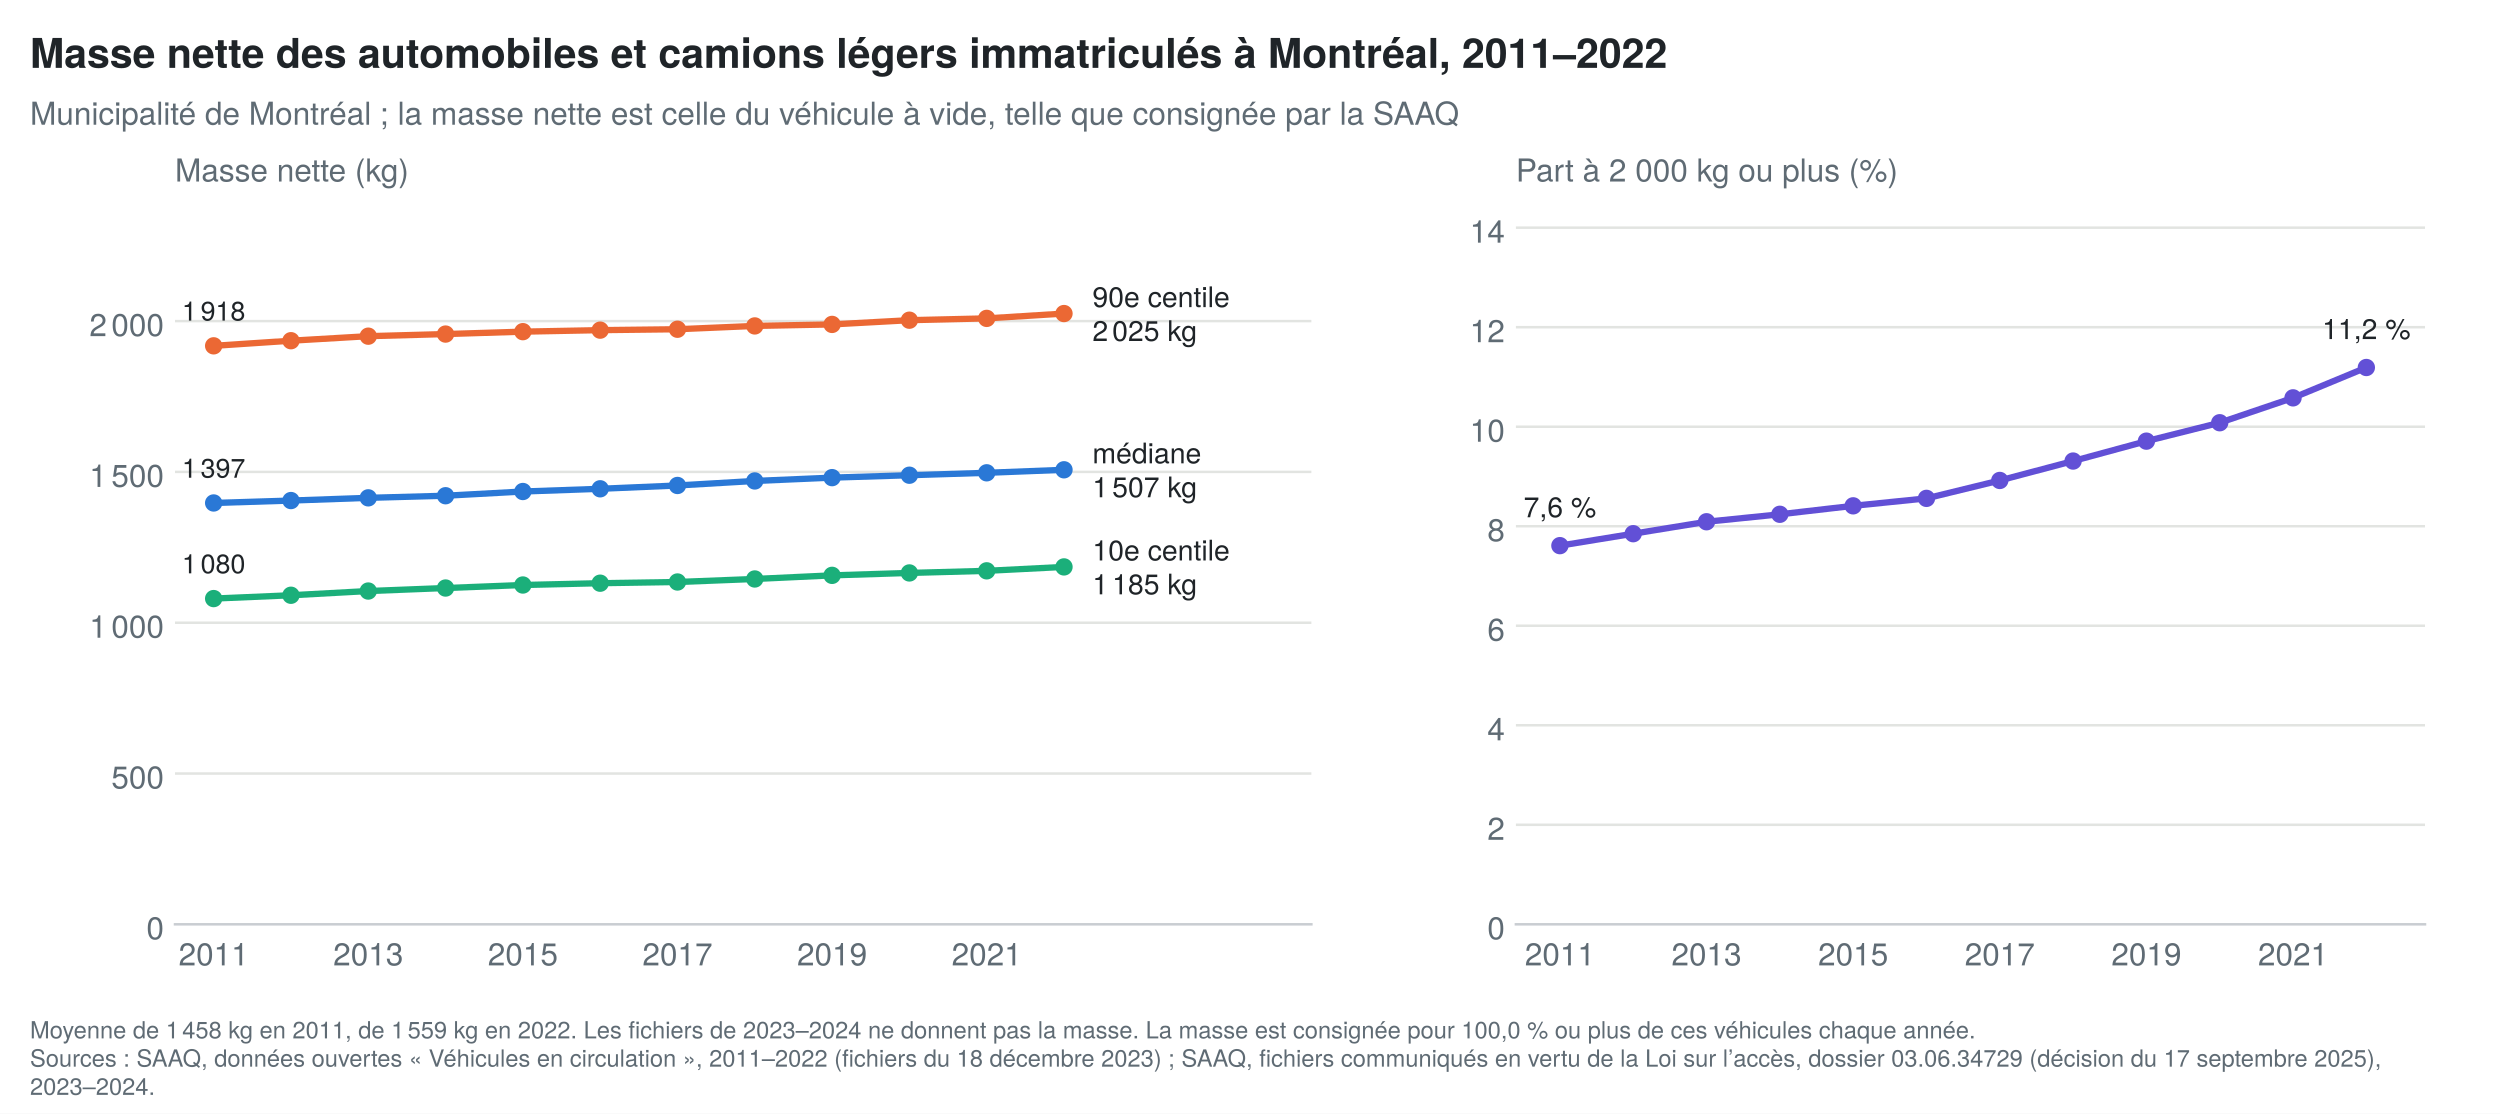
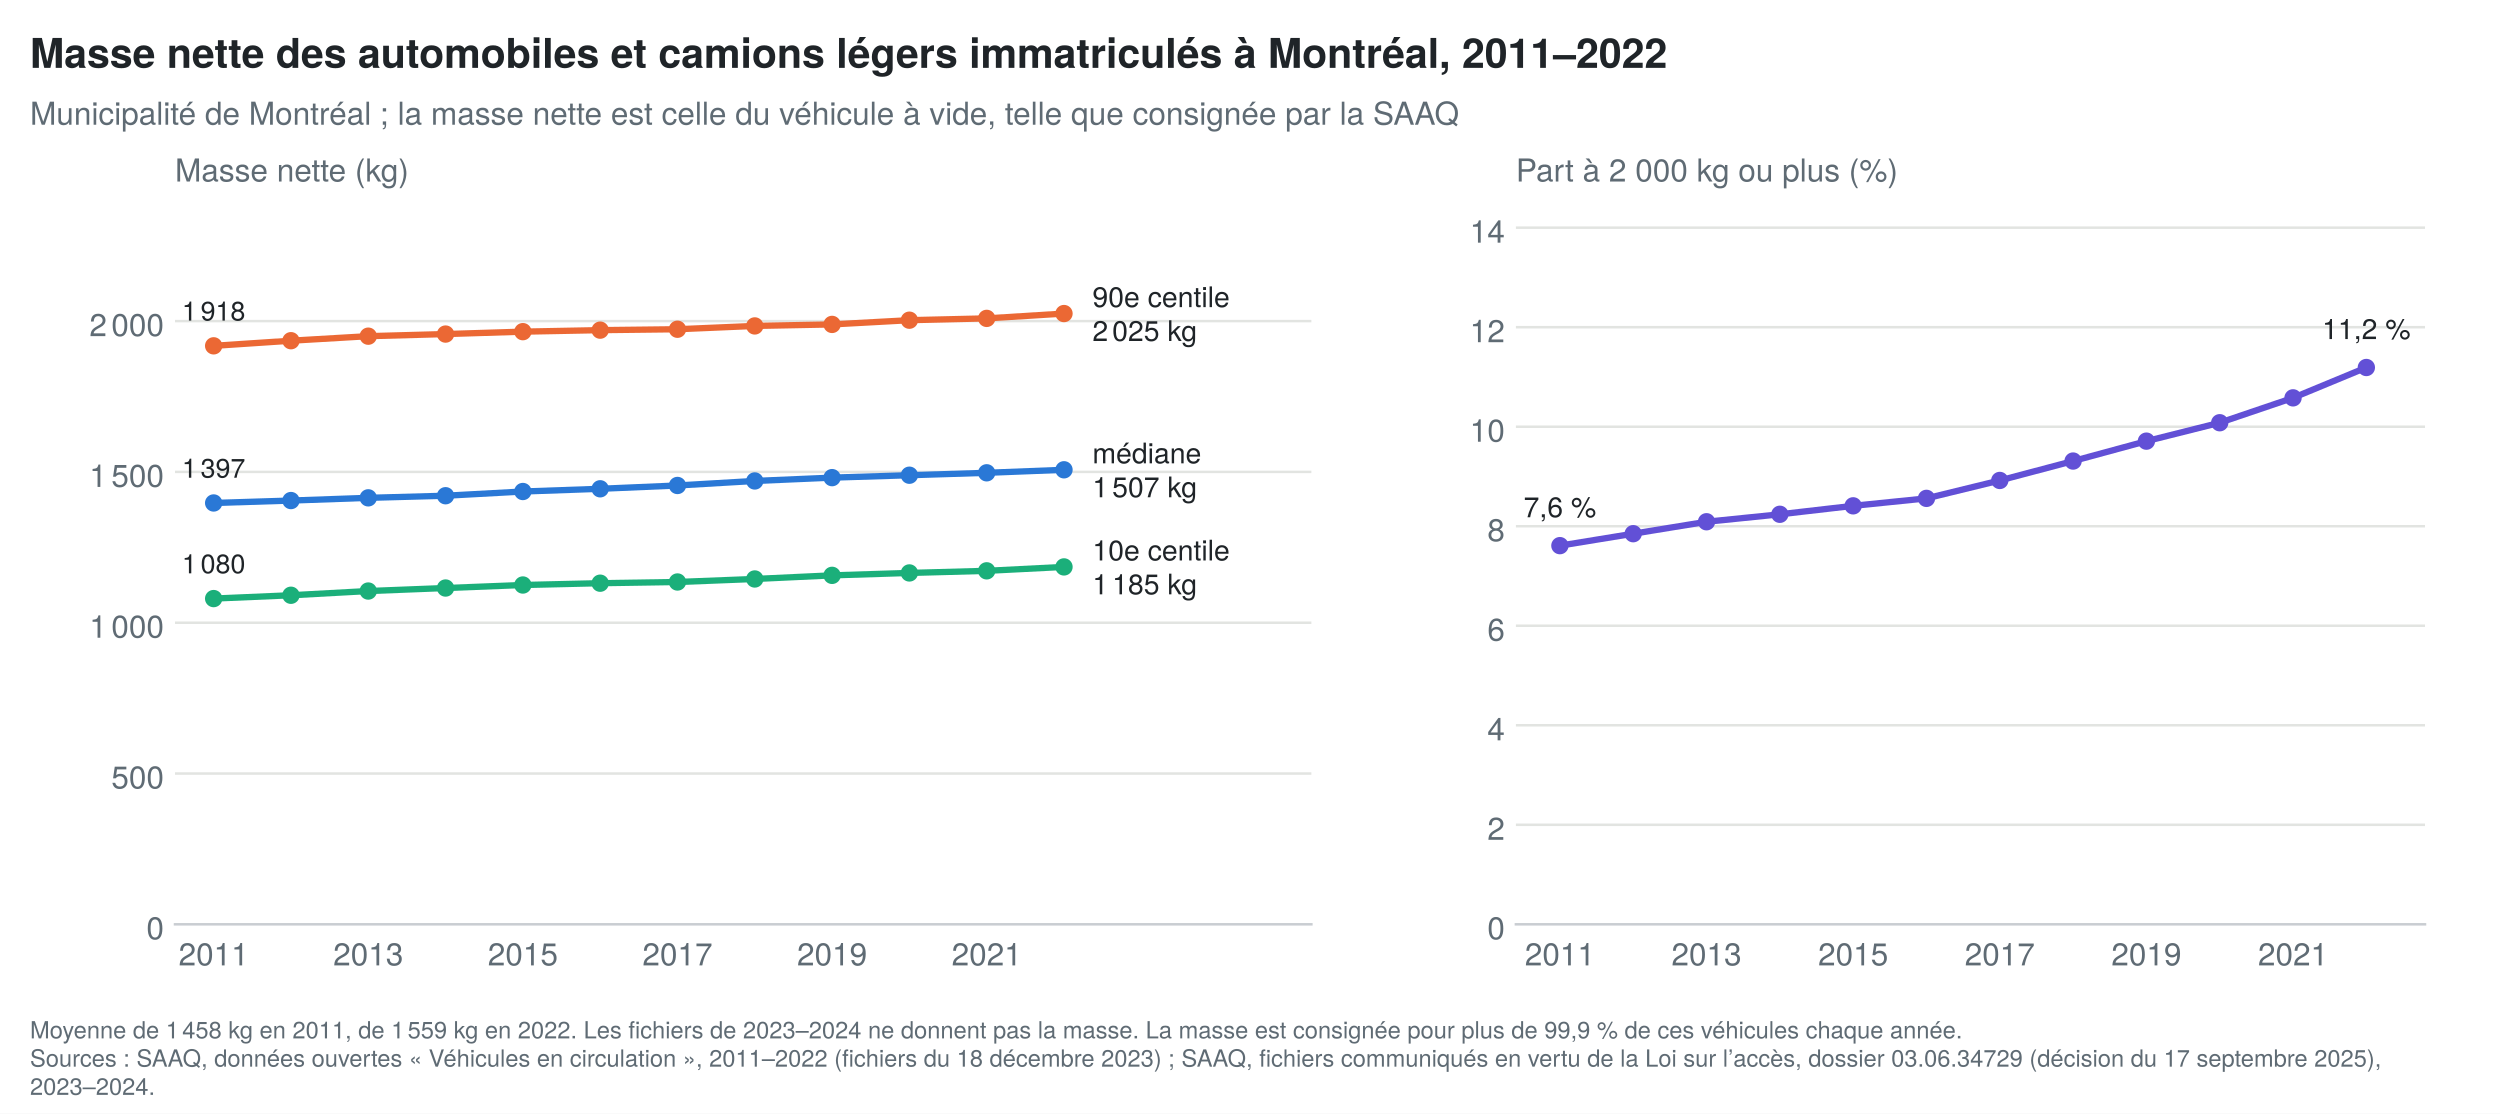
<svg xmlns="http://www.w3.org/2000/svg" xmlns:xlink="http://www.w3.org/1999/xlink" width="792pt" height="352.8pt" viewBox="0 0 792 352.8" version="1.1">
  <defs>
    <style type="text/css">*{stroke-linejoin: round; stroke-linecap: butt}</style>
  </defs>
  <g id="figure_1">
    <g id="patch_1">
      <path d="M 0 352.8  L 792 352.8  L 792 0  L 0 0  z " style="fill: #ffffff" />
    </g>
    <g id="axes_1">
      <g id="patch_2">
        <path d="M 55.44 292.824  L 415.44 292.824  L 415.44 63.504  L 55.44 63.504  z " style="fill: #ffffff" />
      </g>
      <g id="matplotlib.axis_1">
        <g id="xtick_1">
          <g id="line2d_1" />
          <g id="text_1">
            <text style="font-size: 10px; font-family: 'Helvetica Neue'; text-anchor: middle; fill: #5f6b74" x="67.685" y="305.844" transform="rotate(-0 67.6849 305.844)">2011</text>
          </g>
        </g>
        <g id="xtick_2">
          <g id="line2d_2" />
          <g id="text_2">
            <text style="font-size: 10px; font-family: 'Helvetica Neue'; text-anchor: middle; fill: #5f6b74" x="116.664" y="305.844" transform="rotate(-0 116.6645 305.844)">2013</text>
          </g>
        </g>
        <g id="xtick_3">
          <g id="line2d_3" />
          <g id="text_3">
            <text style="font-size: 10px; font-family: 'Helvetica Neue'; text-anchor: middle; fill: #5f6b74" x="165.644" y="305.844" transform="rotate(-0 165.6441 305.844)">2015</text>
          </g>
        </g>
        <g id="xtick_4">
          <g id="line2d_4" />
          <g id="text_4">
            <text style="font-size: 10px; font-family: 'Helvetica Neue'; text-anchor: middle; fill: #5f6b74" x="214.624" y="305.844" transform="rotate(-0 214.6237 305.844)">2017</text>
          </g>
        </g>
        <g id="xtick_5">
          <g id="line2d_5" />
          <g id="text_5">
            <text style="font-size: 10px; font-family: 'Helvetica Neue'; text-anchor: middle; fill: #5f6b74" x="263.603" y="305.844" transform="rotate(-0 263.6033 305.844)">2019</text>
          </g>
        </g>
        <g id="xtick_6">
          <g id="line2d_6" />
          <g id="text_6">
            <text style="font-size: 10px; font-family: 'Helvetica Neue'; text-anchor: middle; fill: #5f6b74" x="312.583" y="305.844" transform="rotate(-0 312.5829 305.844)">2021</text>
          </g>
        </g>
      </g>
      <g id="matplotlib.axis_2">
        <g id="ytick_1">
          <g id="line2d_7">
-             <path d="M 55.44 292.824  L 415.44 292.824  " clip-path="url(#p7cb4e66771)" style="fill: none; stroke: #e2e4e1; stroke-width: 0.8; stroke-linecap: square" />
+             <path d="M 55.44 292.824  L 415.44 292.824  " clip-path="url(#p418dd5ccf1)" style="fill: none; stroke: #e2e4e1; stroke-width: 0.8; stroke-linecap: square" />
          </g>
          <g id="line2d_8" />
          <g id="text_7">
            <text style="font-size: 10px; font-family: 'Helvetica Neue'; text-anchor: end; fill: #5f6b74" x="51.94" y="297.584" transform="rotate(-0 51.94 297.584)">0</text>
          </g>
        </g>
        <g id="ytick_2">
          <g id="line2d_9">
-             <path d="M 55.44 245.049  L 415.44 245.049  " clip-path="url(#p7cb4e66771)" style="fill: none; stroke: #e2e4e1; stroke-width: 0.8; stroke-linecap: square" />
+             <path d="M 55.44 245.049  L 415.44 245.049  " clip-path="url(#p418dd5ccf1)" style="fill: none; stroke: #e2e4e1; stroke-width: 0.8; stroke-linecap: square" />
          </g>
          <g id="line2d_10" />
          <g id="text_8">
            <text style="font-size: 10px; font-family: 'Helvetica Neue'; text-anchor: end; fill: #5f6b74" x="51.94" y="249.809" transform="rotate(-0 51.94 249.809)">500</text>
          </g>
        </g>
        <g id="ytick_3">
          <g id="line2d_11">
-             <path d="M 55.44 197.274  L 415.44 197.274  " clip-path="url(#p7cb4e66771)" style="fill: none; stroke: #e2e4e1; stroke-width: 0.8; stroke-linecap: square" />
+             <path d="M 55.44 197.274  L 415.44 197.274  " clip-path="url(#p418dd5ccf1)" style="fill: none; stroke: #e2e4e1; stroke-width: 0.8; stroke-linecap: square" />
          </g>
          <g id="line2d_12" />
          <g id="text_9">
            <text style="font-size: 10px; font-family: 'Helvetica Neue'; text-anchor: end; fill: #5f6b74" x="51.94" y="202.034" transform="rotate(-0 51.94 202.034)">1 000</text>
          </g>
        </g>
        <g id="ytick_4">
          <g id="line2d_13">
-             <path d="M 55.44 149.499  L 415.44 149.499  " clip-path="url(#p7cb4e66771)" style="fill: none; stroke: #e2e4e1; stroke-width: 0.8; stroke-linecap: square" />
+             <path d="M 55.44 149.499  L 415.44 149.499  " clip-path="url(#p418dd5ccf1)" style="fill: none; stroke: #e2e4e1; stroke-width: 0.8; stroke-linecap: square" />
          </g>
          <g id="line2d_14" />
          <g id="text_10">
            <text style="font-size: 10px; font-family: 'Helvetica Neue'; text-anchor: end; fill: #5f6b74" x="51.94" y="154.259" transform="rotate(-0 51.94 154.259)">1 500</text>
          </g>
        </g>
        <g id="ytick_5">
          <g id="line2d_15">
-             <path d="M 55.44 101.724  L 415.44 101.724  " clip-path="url(#p7cb4e66771)" style="fill: none; stroke: #e2e4e1; stroke-width: 0.8; stroke-linecap: square" />
+             <path d="M 55.44 101.724  L 415.44 101.724  " clip-path="url(#p418dd5ccf1)" style="fill: none; stroke: #e2e4e1; stroke-width: 0.8; stroke-linecap: square" />
          </g>
          <g id="line2d_16" />
          <g id="text_11">
            <text style="font-size: 10px; font-family: 'Helvetica Neue'; text-anchor: end; fill: #5f6b74" x="51.94" y="106.484" transform="rotate(-0 51.94 106.484)">2 000</text>
          </g>
        </g>
      </g>
      <g id="line2d_17">
-         <path d="M 67.685 109.559  L 92.175 107.935  L 116.664 106.501  L 141.154 105.833  L 165.644 105.068  L 190.134 104.591  L 214.624 104.304  L 239.113 103.253  L 263.603 102.775  L 288.093 101.437  L 312.583 100.864  L 337.073 99.335  " clip-path="url(#p7cb4e66771)" style="fill: none; stroke: #eb6834; stroke-width: 2; stroke-linecap: square" />
+         <path d="M 67.685 109.559  L 92.175 107.935  L 116.664 106.501  L 141.154 105.833  L 165.644 105.068  L 190.134 104.591  L 214.624 104.304  L 239.113 103.253  L 263.603 102.775  L 288.093 101.437  L 312.583 100.864  L 337.073 99.335  " clip-path="url(#p418dd5ccf1)" style="fill: none; stroke: #eb6834; stroke-width: 2; stroke-linecap: square" />
        <defs>
-           <path id="m7e90b1e744" d="M 0 2.25  C 0.597 2.25 1.169 2.013 1.591 1.591  C 2.013 1.169 2.25 0.597 2.25 0  C 2.25 -0.597 2.013 -1.169 1.591 -1.591  C 1.169 -2.013 0.597 -2.25 0 -2.25  C -0.597 -2.25 -1.169 -2.013 -1.591 -1.591  C -2.013 -1.169 -2.25 -0.597 -2.25 0  C -2.25 0.597 -2.013 1.169 -1.591 1.591  C -1.169 2.013 -0.597 2.25 0 2.25  z " style="stroke: #eb6834" />
+           <path id="m98bb4c459f" d="M 0 2.25  C 0.597 2.25 1.169 2.013 1.591 1.591  C 2.013 1.169 2.25 0.597 2.25 0  C 2.25 -0.597 2.013 -1.169 1.591 -1.591  C 1.169 -2.013 0.597 -2.25 0 -2.25  C -0.597 -2.25 -1.169 -2.013 -1.591 -1.591  C -2.013 -1.169 -2.25 -0.597 -2.25 0  C -2.25 0.597 -2.013 1.169 -1.591 1.591  C -1.169 2.013 -0.597 2.25 0 2.25  z " style="stroke: #eb6834" />
        </defs>
-         <g clip-path="url(#p7cb4e66771)">
-           <use xlink:href="#m7e90b1e744" x="67.685" y="109.559" style="fill: #eb6834; stroke: #eb6834" />
-           <use xlink:href="#m7e90b1e744" x="92.175" y="107.935" style="fill: #eb6834; stroke: #eb6834" />
-           <use xlink:href="#m7e90b1e744" x="116.664" y="106.501" style="fill: #eb6834; stroke: #eb6834" />
-           <use xlink:href="#m7e90b1e744" x="141.154" y="105.833" style="fill: #eb6834; stroke: #eb6834" />
-           <use xlink:href="#m7e90b1e744" x="165.644" y="105.068" style="fill: #eb6834; stroke: #eb6834" />
-           <use xlink:href="#m7e90b1e744" x="190.134" y="104.591" style="fill: #eb6834; stroke: #eb6834" />
-           <use xlink:href="#m7e90b1e744" x="214.624" y="104.304" style="fill: #eb6834; stroke: #eb6834" />
-           <use xlink:href="#m7e90b1e744" x="239.113" y="103.253" style="fill: #eb6834; stroke: #eb6834" />
-           <use xlink:href="#m7e90b1e744" x="263.603" y="102.775" style="fill: #eb6834; stroke: #eb6834" />
-           <use xlink:href="#m7e90b1e744" x="288.093" y="101.437" style="fill: #eb6834; stroke: #eb6834" />
-           <use xlink:href="#m7e90b1e744" x="312.583" y="100.864" style="fill: #eb6834; stroke: #eb6834" />
-           <use xlink:href="#m7e90b1e744" x="337.073" y="99.335" style="fill: #eb6834; stroke: #eb6834" />
+         <g clip-path="url(#p418dd5ccf1)">
+           <use xlink:href="#m98bb4c459f" x="67.685" y="109.559" style="fill: #eb6834; stroke: #eb6834" />
+           <use xlink:href="#m98bb4c459f" x="92.175" y="107.935" style="fill: #eb6834; stroke: #eb6834" />
+           <use xlink:href="#m98bb4c459f" x="116.664" y="106.501" style="fill: #eb6834; stroke: #eb6834" />
+           <use xlink:href="#m98bb4c459f" x="141.154" y="105.833" style="fill: #eb6834; stroke: #eb6834" />
+           <use xlink:href="#m98bb4c459f" x="165.644" y="105.068" style="fill: #eb6834; stroke: #eb6834" />
+           <use xlink:href="#m98bb4c459f" x="190.134" y="104.591" style="fill: #eb6834; stroke: #eb6834" />
+           <use xlink:href="#m98bb4c459f" x="214.624" y="104.304" style="fill: #eb6834; stroke: #eb6834" />
+           <use xlink:href="#m98bb4c459f" x="239.113" y="103.253" style="fill: #eb6834; stroke: #eb6834" />
+           <use xlink:href="#m98bb4c459f" x="263.603" y="102.775" style="fill: #eb6834; stroke: #eb6834" />
+           <use xlink:href="#m98bb4c459f" x="288.093" y="101.437" style="fill: #eb6834; stroke: #eb6834" />
+           <use xlink:href="#m98bb4c459f" x="312.583" y="100.864" style="fill: #eb6834; stroke: #eb6834" />
+           <use xlink:href="#m98bb4c459f" x="337.073" y="99.335" style="fill: #eb6834; stroke: #eb6834" />
        </g>
      </g>
      <g id="line2d_18">
-         <path d="M 67.685 159.341  L 92.175 158.576  L 116.664 157.716  L 141.154 157.047  L 165.644 155.71  L 190.134 154.85  L 214.624 153.799  L 239.113 152.365  L 263.603 151.314  L 288.093 150.55  L 312.583 149.786  L 337.073 148.83  " clip-path="url(#p7cb4e66771)" style="fill: none; stroke: #2a78d6; stroke-width: 2; stroke-linecap: square" />
+         <path d="M 67.685 159.341  L 92.175 158.576  L 116.664 157.716  L 141.154 157.047  L 165.644 155.71  L 190.134 154.85  L 214.624 153.799  L 239.113 152.365  L 263.603 151.314  L 288.093 150.55  L 312.583 149.786  L 337.073 148.83  " clip-path="url(#p418dd5ccf1)" style="fill: none; stroke: #2a78d6; stroke-width: 2; stroke-linecap: square" />
        <defs>
-           <path id="m8fc390ac30" d="M 0 2.25  C 0.597 2.25 1.169 2.013 1.591 1.591  C 2.013 1.169 2.25 0.597 2.25 0  C 2.25 -0.597 2.013 -1.169 1.591 -1.591  C 1.169 -2.013 0.597 -2.25 0 -2.25  C -0.597 -2.25 -1.169 -2.013 -1.591 -1.591  C -2.013 -1.169 -2.25 -0.597 -2.25 0  C -2.25 0.597 -2.013 1.169 -1.591 1.591  C -1.169 2.013 -0.597 2.25 0 2.25  z " style="stroke: #2a78d6" />
+           <path id="m53d5d05b94" d="M 0 2.25  C 0.597 2.25 1.169 2.013 1.591 1.591  C 2.013 1.169 2.25 0.597 2.25 0  C 2.25 -0.597 2.013 -1.169 1.591 -1.591  C 1.169 -2.013 0.597 -2.25 0 -2.25  C -0.597 -2.25 -1.169 -2.013 -1.591 -1.591  C -2.013 -1.169 -2.25 -0.597 -2.25 0  C -2.25 0.597 -2.013 1.169 -1.591 1.591  C -1.169 2.013 -0.597 2.25 0 2.25  z " style="stroke: #2a78d6" />
        </defs>
-         <g clip-path="url(#p7cb4e66771)">
-           <use xlink:href="#m8fc390ac30" x="67.685" y="159.341" style="fill: #2a78d6; stroke: #2a78d6" />
-           <use xlink:href="#m8fc390ac30" x="92.175" y="158.576" style="fill: #2a78d6; stroke: #2a78d6" />
-           <use xlink:href="#m8fc390ac30" x="116.664" y="157.716" style="fill: #2a78d6; stroke: #2a78d6" />
-           <use xlink:href="#m8fc390ac30" x="141.154" y="157.047" style="fill: #2a78d6; stroke: #2a78d6" />
-           <use xlink:href="#m8fc390ac30" x="165.644" y="155.71" style="fill: #2a78d6; stroke: #2a78d6" />
-           <use xlink:href="#m8fc390ac30" x="190.134" y="154.85" style="fill: #2a78d6; stroke: #2a78d6" />
-           <use xlink:href="#m8fc390ac30" x="214.624" y="153.799" style="fill: #2a78d6; stroke: #2a78d6" />
-           <use xlink:href="#m8fc390ac30" x="239.113" y="152.365" style="fill: #2a78d6; stroke: #2a78d6" />
-           <use xlink:href="#m8fc390ac30" x="263.603" y="151.314" style="fill: #2a78d6; stroke: #2a78d6" />
-           <use xlink:href="#m8fc390ac30" x="288.093" y="150.55" style="fill: #2a78d6; stroke: #2a78d6" />
-           <use xlink:href="#m8fc390ac30" x="312.583" y="149.786" style="fill: #2a78d6; stroke: #2a78d6" />
-           <use xlink:href="#m8fc390ac30" x="337.073" y="148.83" style="fill: #2a78d6; stroke: #2a78d6" />
+         <g clip-path="url(#p418dd5ccf1)">
+           <use xlink:href="#m53d5d05b94" x="67.685" y="159.341" style="fill: #2a78d6; stroke: #2a78d6" />
+           <use xlink:href="#m53d5d05b94" x="92.175" y="158.576" style="fill: #2a78d6; stroke: #2a78d6" />
+           <use xlink:href="#m53d5d05b94" x="116.664" y="157.716" style="fill: #2a78d6; stroke: #2a78d6" />
+           <use xlink:href="#m53d5d05b94" x="141.154" y="157.047" style="fill: #2a78d6; stroke: #2a78d6" />
+           <use xlink:href="#m53d5d05b94" x="165.644" y="155.71" style="fill: #2a78d6; stroke: #2a78d6" />
+           <use xlink:href="#m53d5d05b94" x="190.134" y="154.85" style="fill: #2a78d6; stroke: #2a78d6" />
+           <use xlink:href="#m53d5d05b94" x="214.624" y="153.799" style="fill: #2a78d6; stroke: #2a78d6" />
+           <use xlink:href="#m53d5d05b94" x="239.113" y="152.365" style="fill: #2a78d6; stroke: #2a78d6" />
+           <use xlink:href="#m53d5d05b94" x="263.603" y="151.314" style="fill: #2a78d6; stroke: #2a78d6" />
+           <use xlink:href="#m53d5d05b94" x="288.093" y="150.55" style="fill: #2a78d6; stroke: #2a78d6" />
+           <use xlink:href="#m53d5d05b94" x="312.583" y="149.786" style="fill: #2a78d6; stroke: #2a78d6" />
+           <use xlink:href="#m53d5d05b94" x="337.073" y="148.83" style="fill: #2a78d6; stroke: #2a78d6" />
        </g>
      </g>
      <g id="line2d_19">
-         <path d="M 67.685 189.63  L 92.175 188.579  L 116.664 187.241  L 141.154 186.286  L 165.644 185.33  L 190.134 184.757  L 214.624 184.375  L 239.113 183.419  L 263.603 182.273  L 288.093 181.508  L 312.583 180.839  L 337.073 179.597  " clip-path="url(#p7cb4e66771)" style="fill: none; stroke: #1baf7a; stroke-width: 2; stroke-linecap: square" />
+         <path d="M 67.685 189.63  L 92.175 188.579  L 116.664 187.241  L 141.154 186.286  L 165.644 185.33  L 190.134 184.757  L 214.624 184.375  L 239.113 183.419  L 263.603 182.273  L 288.093 181.508  L 312.583 180.839  L 337.073 179.597  " clip-path="url(#p418dd5ccf1)" style="fill: none; stroke: #1baf7a; stroke-width: 2; stroke-linecap: square" />
        <defs>
-           <path id="m1f870abd82" d="M 0 2.25  C 0.597 2.25 1.169 2.013 1.591 1.591  C 2.013 1.169 2.25 0.597 2.25 0  C 2.25 -0.597 2.013 -1.169 1.591 -1.591  C 1.169 -2.013 0.597 -2.25 0 -2.25  C -0.597 -2.25 -1.169 -2.013 -1.591 -1.591  C -2.013 -1.169 -2.25 -0.597 -2.25 0  C -2.25 0.597 -2.013 1.169 -1.591 1.591  C -1.169 2.013 -0.597 2.25 0 2.25  z " style="stroke: #1baf7a" />
+           <path id="mbf3f9e0415" d="M 0 2.25  C 0.597 2.25 1.169 2.013 1.591 1.591  C 2.013 1.169 2.25 0.597 2.25 0  C 2.25 -0.597 2.013 -1.169 1.591 -1.591  C 1.169 -2.013 0.597 -2.25 0 -2.25  C -0.597 -2.25 -1.169 -2.013 -1.591 -1.591  C -2.013 -1.169 -2.25 -0.597 -2.25 0  C -2.25 0.597 -2.013 1.169 -1.591 1.591  C -1.169 2.013 -0.597 2.25 0 2.25  z " style="stroke: #1baf7a" />
        </defs>
-         <g clip-path="url(#p7cb4e66771)">
-           <use xlink:href="#m1f870abd82" x="67.685" y="189.63" style="fill: #1baf7a; stroke: #1baf7a" />
-           <use xlink:href="#m1f870abd82" x="92.175" y="188.579" style="fill: #1baf7a; stroke: #1baf7a" />
-           <use xlink:href="#m1f870abd82" x="116.664" y="187.241" style="fill: #1baf7a; stroke: #1baf7a" />
-           <use xlink:href="#m1f870abd82" x="141.154" y="186.286" style="fill: #1baf7a; stroke: #1baf7a" />
-           <use xlink:href="#m1f870abd82" x="165.644" y="185.33" style="fill: #1baf7a; stroke: #1baf7a" />
-           <use xlink:href="#m1f870abd82" x="190.134" y="184.757" style="fill: #1baf7a; stroke: #1baf7a" />
-           <use xlink:href="#m1f870abd82" x="214.624" y="184.375" style="fill: #1baf7a; stroke: #1baf7a" />
-           <use xlink:href="#m1f870abd82" x="239.113" y="183.419" style="fill: #1baf7a; stroke: #1baf7a" />
-           <use xlink:href="#m1f870abd82" x="263.603" y="182.273" style="fill: #1baf7a; stroke: #1baf7a" />
-           <use xlink:href="#m1f870abd82" x="288.093" y="181.508" style="fill: #1baf7a; stroke: #1baf7a" />
-           <use xlink:href="#m1f870abd82" x="312.583" y="180.839" style="fill: #1baf7a; stroke: #1baf7a" />
-           <use xlink:href="#m1f870abd82" x="337.073" y="179.597" style="fill: #1baf7a; stroke: #1baf7a" />
+         <g clip-path="url(#p418dd5ccf1)">
+           <use xlink:href="#mbf3f9e0415" x="67.685" y="189.63" style="fill: #1baf7a; stroke: #1baf7a" />
+           <use xlink:href="#mbf3f9e0415" x="92.175" y="188.579" style="fill: #1baf7a; stroke: #1baf7a" />
+           <use xlink:href="#mbf3f9e0415" x="116.664" y="187.241" style="fill: #1baf7a; stroke: #1baf7a" />
+           <use xlink:href="#mbf3f9e0415" x="141.154" y="186.286" style="fill: #1baf7a; stroke: #1baf7a" />
+           <use xlink:href="#mbf3f9e0415" x="165.644" y="185.33" style="fill: #1baf7a; stroke: #1baf7a" />
+           <use xlink:href="#mbf3f9e0415" x="190.134" y="184.757" style="fill: #1baf7a; stroke: #1baf7a" />
+           <use xlink:href="#mbf3f9e0415" x="214.624" y="184.375" style="fill: #1baf7a; stroke: #1baf7a" />
+           <use xlink:href="#mbf3f9e0415" x="239.113" y="183.419" style="fill: #1baf7a; stroke: #1baf7a" />
+           <use xlink:href="#mbf3f9e0415" x="263.603" y="182.273" style="fill: #1baf7a; stroke: #1baf7a" />
+           <use xlink:href="#mbf3f9e0415" x="288.093" y="181.508" style="fill: #1baf7a; stroke: #1baf7a" />
+           <use xlink:href="#mbf3f9e0415" x="312.583" y="180.839" style="fill: #1baf7a; stroke: #1baf7a" />
+           <use xlink:href="#mbf3f9e0415" x="337.073" y="179.597" style="fill: #1baf7a; stroke: #1baf7a" />
        </g>
      </g>
      <g id="patch_3">
        <path d="M 55.44 292.824  L 415.44 292.824  " style="fill: none; stroke: #c9cdd2; stroke-width: 0.8; stroke-linejoin: miter; stroke-linecap: square" />
      </g>
      <g id="text_12">
        <text style="font-size: 9px; font-family: 'Helvetica Neue'; fill: #1f2428" transform="translate(346.0727 97.29225)">90e centile</text>
        <text style="font-size: 9px; font-family: 'Helvetica Neue'; fill: #1f2428" transform="translate(346.0727 108.0293)">2 025 kg</text>
      </g>
      <g id="text_13">
        <text style="font-size: 8.5px; font-family: 'Helvetica Neue'; text-anchor: middle; fill: #1f2428" x="67.685" y="101.559" transform="rotate(-0 67.6849 101.5591)">1 918</text>
      </g>
      <g id="text_14">
        <text style="font-size: 9px; font-family: 'Helvetica Neue'; fill: #1f2428" transform="translate(346.0727 146.7871)">médiane</text>
        <text style="font-size: 9px; font-family: 'Helvetica Neue'; fill: #1f2428" transform="translate(346.0727 157.5241)">1 507 kg</text>
      </g>
      <g id="text_15">
        <text style="font-size: 8.5px; font-family: 'Helvetica Neue'; text-anchor: middle; fill: #1f2428" x="67.685" y="151.341" transform="rotate(-0 67.6849 151.3407)">1 397</text>
      </g>
      <g id="text_16">
        <text style="font-size: 9px; font-family: 'Helvetica Neue'; fill: #1f2428" transform="translate(346.0727 177.5542)">10e centile</text>
        <text style="font-size: 9px; font-family: 'Helvetica Neue'; fill: #1f2428" transform="translate(346.0727 188.2912)">1 185 kg</text>
      </g>
      <g id="text_17">
        <text style="font-size: 8.5px; font-family: 'Helvetica Neue'; text-anchor: middle; fill: #1f2428" x="67.685" y="181.63" transform="rotate(-0 67.6849 181.63)">1 080</text>
      </g>
      <g id="text_18">
        <text style="font-size: 10px; font-family: 'Helvetica Neue'; text-anchor: start; fill: #5f6b74" x="55.44" y="57.504" transform="rotate(-0 55.44 57.504)">Masse nette (kg)</text>
      </g>
    </g>
    <g id="axes_2">
      <g id="patch_4">
        <path d="M 480.24 292.824  L 768.24 292.824  L 768.24 63.504  L 480.24 63.504  z " style="fill: #ffffff" />
      </g>
      <g id="matplotlib.axis_3">
        <g id="xtick_7">
          <g id="line2d_20" />
          <g id="text_19">
            <text style="font-size: 10px; font-family: 'Helvetica Neue'; text-anchor: middle; fill: #5f6b74" x="494.175" y="305.844" transform="rotate(-0 494.1755 305.844)">2011</text>
          </g>
        </g>
        <g id="xtick_8">
          <g id="line2d_21" />
          <g id="text_20">
            <text style="font-size: 10px; font-family: 'Helvetica Neue'; text-anchor: middle; fill: #5f6b74" x="540.627" y="305.844" transform="rotate(-0 540.6271 305.844)">2013</text>
          </g>
        </g>
        <g id="xtick_9">
          <g id="line2d_22" />
          <g id="text_21">
            <text style="font-size: 10px; font-family: 'Helvetica Neue'; text-anchor: middle; fill: #5f6b74" x="587.079" y="305.844" transform="rotate(-0 587.0787 305.844)">2015</text>
          </g>
        </g>
        <g id="xtick_10">
          <g id="line2d_23" />
          <g id="text_22">
            <text style="font-size: 10px; font-family: 'Helvetica Neue'; text-anchor: middle; fill: #5f6b74" x="633.53" y="305.844" transform="rotate(-0 633.5303 305.844)">2017</text>
          </g>
        </g>
        <g id="xtick_11">
          <g id="line2d_24" />
          <g id="text_23">
            <text style="font-size: 10px; font-family: 'Helvetica Neue'; text-anchor: middle; fill: #5f6b74" x="679.982" y="305.844" transform="rotate(-0 679.9819 305.844)">2019</text>
          </g>
        </g>
        <g id="xtick_12">
          <g id="line2d_25" />
          <g id="text_24">
            <text style="font-size: 10px; font-family: 'Helvetica Neue'; text-anchor: middle; fill: #5f6b74" x="726.434" y="305.844" transform="rotate(-0 726.4335 305.844)">2021</text>
          </g>
        </g>
      </g>
      <g id="matplotlib.axis_4">
        <g id="ytick_6">
          <g id="line2d_26">
-             <path d="M 480.24 292.824  L 768.24 292.824  " clip-path="url(#pd87c485808)" style="fill: none; stroke: #e2e4e1; stroke-width: 0.8; stroke-linecap: square" />
+             <path d="M 480.24 292.824  L 768.24 292.824  " clip-path="url(#pdf95e63260)" style="fill: none; stroke: #e2e4e1; stroke-width: 0.8; stroke-linecap: square" />
          </g>
          <g id="line2d_27" />
          <g id="text_25">
            <text style="font-size: 10px; font-family: 'Helvetica Neue'; text-anchor: end; fill: #5f6b74" x="476.74" y="297.584" transform="rotate(-0 476.74 297.584)">0</text>
          </g>
        </g>
        <g id="ytick_7">
          <g id="line2d_28">
-             <path d="M 480.24 261.296  L 768.24 261.296  " clip-path="url(#pd87c485808)" style="fill: none; stroke: #e2e4e1; stroke-width: 0.8; stroke-linecap: square" />
+             <path d="M 480.24 261.296  L 768.24 261.296  " clip-path="url(#pdf95e63260)" style="fill: none; stroke: #e2e4e1; stroke-width: 0.8; stroke-linecap: square" />
          </g>
          <g id="line2d_29" />
          <g id="text_26">
            <text style="font-size: 10px; font-family: 'Helvetica Neue'; text-anchor: end; fill: #5f6b74" x="476.74" y="266.056" transform="rotate(-0 476.74 266.0559)">2</text>
          </g>
        </g>
        <g id="ytick_8">
          <g id="line2d_30">
-             <path d="M 480.24 229.768  L 768.24 229.768  " clip-path="url(#pd87c485808)" style="fill: none; stroke: #e2e4e1; stroke-width: 0.8; stroke-linecap: square" />
+             <path d="M 480.24 229.768  L 768.24 229.768  " clip-path="url(#pdf95e63260)" style="fill: none; stroke: #e2e4e1; stroke-width: 0.8; stroke-linecap: square" />
          </g>
          <g id="line2d_31" />
          <g id="text_27">
            <text style="font-size: 10px; font-family: 'Helvetica Neue'; text-anchor: end; fill: #5f6b74" x="476.74" y="234.528" transform="rotate(-0 476.74 234.5277)">4</text>
          </g>
        </g>
        <g id="ytick_9">
          <g id="line2d_32">
-             <path d="M 480.24 198.24  L 768.24 198.24  " clip-path="url(#pd87c485808)" style="fill: none; stroke: #e2e4e1; stroke-width: 0.8; stroke-linecap: square" />
+             <path d="M 480.24 198.24  L 768.24 198.24  " clip-path="url(#pdf95e63260)" style="fill: none; stroke: #e2e4e1; stroke-width: 0.8; stroke-linecap: square" />
          </g>
          <g id="line2d_33" />
          <g id="text_28">
            <text style="font-size: 10px; font-family: 'Helvetica Neue'; text-anchor: end; fill: #5f6b74" x="476.74" y="203" transform="rotate(-0 476.74 202.9995)">6</text>
          </g>
        </g>
        <g id="ytick_10">
          <g id="line2d_34">
-             <path d="M 480.24 166.711  L 768.24 166.711  " clip-path="url(#pd87c485808)" style="fill: none; stroke: #e2e4e1; stroke-width: 0.8; stroke-linecap: square" />
+             <path d="M 480.24 166.711  L 768.24 166.711  " clip-path="url(#pdf95e63260)" style="fill: none; stroke: #e2e4e1; stroke-width: 0.8; stroke-linecap: square" />
          </g>
          <g id="line2d_35" />
          <g id="text_29">
            <text style="font-size: 10px; font-family: 'Helvetica Neue'; text-anchor: end; fill: #5f6b74" x="476.74" y="171.471" transform="rotate(-0 476.74 171.4714)">8</text>
          </g>
        </g>
        <g id="ytick_11">
          <g id="line2d_36">
-             <path d="M 480.24 135.183  L 768.24 135.183  " clip-path="url(#pd87c485808)" style="fill: none; stroke: #e2e4e1; stroke-width: 0.8; stroke-linecap: square" />
+             <path d="M 480.24 135.183  L 768.24 135.183  " clip-path="url(#pdf95e63260)" style="fill: none; stroke: #e2e4e1; stroke-width: 0.8; stroke-linecap: square" />
          </g>
          <g id="line2d_37" />
          <g id="text_30">
            <text style="font-size: 10px; font-family: 'Helvetica Neue'; text-anchor: end; fill: #5f6b74" x="476.74" y="139.943" transform="rotate(-0 476.74 139.9432)">10</text>
          </g>
        </g>
        <g id="ytick_12">
          <g id="line2d_38">
-             <path d="M 480.24 103.655  L 768.24 103.655  " clip-path="url(#pd87c485808)" style="fill: none; stroke: #e2e4e1; stroke-width: 0.8; stroke-linecap: square" />
+             <path d="M 480.24 103.655  L 768.24 103.655  " clip-path="url(#pdf95e63260)" style="fill: none; stroke: #e2e4e1; stroke-width: 0.8; stroke-linecap: square" />
          </g>
          <g id="line2d_39" />
          <g id="text_31">
            <text style="font-size: 10px; font-family: 'Helvetica Neue'; text-anchor: end; fill: #5f6b74" x="476.74" y="108.415" transform="rotate(-0 476.74 108.4151)">12</text>
          </g>
        </g>
        <g id="ytick_13">
          <g id="line2d_40">
-             <path d="M 480.24 72.127  L 768.24 72.127  " clip-path="url(#pd87c485808)" style="fill: none; stroke: #e2e4e1; stroke-width: 0.8; stroke-linecap: square" />
+             <path d="M 480.24 72.127  L 768.24 72.127  " clip-path="url(#pdf95e63260)" style="fill: none; stroke: #e2e4e1; stroke-width: 0.8; stroke-linecap: square" />
          </g>
          <g id="line2d_41" />
          <g id="text_32">
            <text style="font-size: 10px; font-family: 'Helvetica Neue'; text-anchor: end; fill: #5f6b74" x="476.74" y="76.887" transform="rotate(-0 476.74 76.88695)">14</text>
          </g>
        </g>
      </g>
      <g id="line2d_42">
-         <path d="M 494.175 172.859  L 517.401 169.076  L 540.627 165.293  L 563.853 162.928  L 587.079 160.248  L 610.305 157.884  L 633.53 152.208  L 656.756 146.06  L 679.982 139.755  L 703.208 133.922  L 726.434 126.04  L 749.659 116.424  " clip-path="url(#pd87c485808)" style="fill: none; stroke: #6250d6; stroke-width: 2; stroke-linecap: square" />
+         <path d="M 494.175 172.859  L 517.401 169.076  L 540.627 165.293  L 563.853 162.928  L 587.079 160.248  L 610.305 157.884  L 633.53 152.208  L 656.756 146.06  L 679.982 139.755  L 703.208 133.922  L 726.434 126.04  L 749.659 116.424  " clip-path="url(#pdf95e63260)" style="fill: none; stroke: #6250d6; stroke-width: 2; stroke-linecap: square" />
        <defs>
-           <path id="ma8b565f23c" d="M 0 2.25  C 0.597 2.25 1.169 2.013 1.591 1.591  C 2.013 1.169 2.25 0.597 2.25 0  C 2.25 -0.597 2.013 -1.169 1.591 -1.591  C 1.169 -2.013 0.597 -2.25 0 -2.25  C -0.597 -2.25 -1.169 -2.013 -1.591 -1.591  C -2.013 -1.169 -2.25 -0.597 -2.25 0  C -2.25 0.597 -2.013 1.169 -1.591 1.591  C -1.169 2.013 -0.597 2.25 0 2.25  z " style="stroke: #6250d6" />
+           <path id="m955c3efea1" d="M 0 2.25  C 0.597 2.25 1.169 2.013 1.591 1.591  C 2.013 1.169 2.25 0.597 2.25 0  C 2.25 -0.597 2.013 -1.169 1.591 -1.591  C 1.169 -2.013 0.597 -2.25 0 -2.25  C -0.597 -2.25 -1.169 -2.013 -1.591 -1.591  C -2.013 -1.169 -2.25 -0.597 -2.25 0  C -2.25 0.597 -2.013 1.169 -1.591 1.591  C -1.169 2.013 -0.597 2.25 0 2.25  z " style="stroke: #6250d6" />
        </defs>
-         <g clip-path="url(#pd87c485808)">
-           <use xlink:href="#ma8b565f23c" x="494.175" y="172.859" style="fill: #6250d6; stroke: #6250d6" />
-           <use xlink:href="#ma8b565f23c" x="517.401" y="169.076" style="fill: #6250d6; stroke: #6250d6" />
-           <use xlink:href="#ma8b565f23c" x="540.627" y="165.293" style="fill: #6250d6; stroke: #6250d6" />
-           <use xlink:href="#ma8b565f23c" x="563.853" y="162.928" style="fill: #6250d6; stroke: #6250d6" />
-           <use xlink:href="#ma8b565f23c" x="587.079" y="160.248" style="fill: #6250d6; stroke: #6250d6" />
-           <use xlink:href="#ma8b565f23c" x="610.305" y="157.884" style="fill: #6250d6; stroke: #6250d6" />
-           <use xlink:href="#ma8b565f23c" x="633.53" y="152.208" style="fill: #6250d6; stroke: #6250d6" />
-           <use xlink:href="#ma8b565f23c" x="656.756" y="146.06" style="fill: #6250d6; stroke: #6250d6" />
-           <use xlink:href="#ma8b565f23c" x="679.982" y="139.755" style="fill: #6250d6; stroke: #6250d6" />
-           <use xlink:href="#ma8b565f23c" x="703.208" y="133.922" style="fill: #6250d6; stroke: #6250d6" />
-           <use xlink:href="#ma8b565f23c" x="726.434" y="126.04" style="fill: #6250d6; stroke: #6250d6" />
-           <use xlink:href="#ma8b565f23c" x="749.659" y="116.424" style="fill: #6250d6; stroke: #6250d6" />
+         <g clip-path="url(#pdf95e63260)">
+           <use xlink:href="#m955c3efea1" x="494.175" y="172.859" style="fill: #6250d6; stroke: #6250d6" />
+           <use xlink:href="#m955c3efea1" x="517.401" y="169.076" style="fill: #6250d6; stroke: #6250d6" />
+           <use xlink:href="#m955c3efea1" x="540.627" y="165.293" style="fill: #6250d6; stroke: #6250d6" />
+           <use xlink:href="#m955c3efea1" x="563.853" y="162.928" style="fill: #6250d6; stroke: #6250d6" />
+           <use xlink:href="#m955c3efea1" x="587.079" y="160.248" style="fill: #6250d6; stroke: #6250d6" />
+           <use xlink:href="#m955c3efea1" x="610.305" y="157.884" style="fill: #6250d6; stroke: #6250d6" />
+           <use xlink:href="#m955c3efea1" x="633.53" y="152.208" style="fill: #6250d6; stroke: #6250d6" />
+           <use xlink:href="#m955c3efea1" x="656.756" y="146.06" style="fill: #6250d6; stroke: #6250d6" />
+           <use xlink:href="#m955c3efea1" x="679.982" y="139.755" style="fill: #6250d6; stroke: #6250d6" />
+           <use xlink:href="#m955c3efea1" x="703.208" y="133.922" style="fill: #6250d6; stroke: #6250d6" />
+           <use xlink:href="#m955c3efea1" x="726.434" y="126.04" style="fill: #6250d6; stroke: #6250d6" />
+           <use xlink:href="#m955c3efea1" x="749.659" y="116.424" style="fill: #6250d6; stroke: #6250d6" />
        </g>
      </g>
      <g id="patch_5">
        <path d="M 480.24 292.824  L 768.24 292.824  " style="fill: none; stroke: #c9cdd2; stroke-width: 0.8; stroke-linejoin: miter; stroke-linecap: square" />
      </g>
      <g id="text_33">
        <text style="font-size: 9px; font-family: 'Helvetica Neue'; text-anchor: middle; fill: #1f2428" x="494.175" y="163.859" transform="rotate(-0 494.1755 163.8594)">7,6 %</text>
      </g>
      <g id="text_34">
        <text style="font-size: 9px; font-family: 'Helvetica Neue'; text-anchor: middle; fill: #1f2428" x="749.659" y="107.424" transform="rotate(-0 749.6594 107.424)">11,2 %</text>
      </g>
      <g id="text_35">
        <text style="font-size: 10px; font-family: 'Helvetica Neue'; text-anchor: start; fill: #5f6b74" x="480.24" y="57.504" transform="rotate(-0 480.24 57.504)">Part à 2 000 kg ou plus (%)</text>
      </g>
    </g>
    <g id="text_36">
      <text style="font-weight: 700; font-size: 13px; font-family: 'Helvetica Neue'; text-anchor: start; fill: #1f2428" x="9.504" y="21.495" transform="rotate(-0 9.504 21.495)">Masse nette des automobiles et camions légers immatriculés à Montréal, 2011–2022</text>
    </g>
    <g id="text_37">
      <text style="font-size: 10px; font-family: 'Helvetica Neue'; text-anchor: start; fill: #5f6b74" x="9.504" y="39.508" transform="rotate(-0 9.504 39.508)">Municipalité de Montréal ; la masse nette est celle du véhicule à vide, telle que consignée par la SAAQ</text>
    </g>
    <g id="text_38">
-       <text style="font-size: 7.5px; font-family: 'Helvetica Neue'; fill: #5f6b74" transform="translate(9.504 328.9689)">Moyenne de 1 458 kg en 2011, de 1 559 kg en 2022. Les fichiers de 2023–2024 ne donnent pas la masse. La masse est consignée pour 100,0 % ou plus de ces véhicules chaque année.</text>
+       <text style="font-size: 7.5px; font-family: 'Helvetica Neue'; fill: #5f6b74" transform="translate(9.504 328.9689)">Moyenne de 1 458 kg en 2011, de 1 559 kg en 2022. Les fichiers de 2023–2024 ne donnent pas la masse. La masse est consignée pour plus de 99,9 % de ces véhicules chaque année.</text>
      <text style="font-size: 7.5px; font-family: 'Helvetica Neue'; fill: #5f6b74" transform="translate(9.504 337.9164)">Sources : SAAQ, données ouvertes « Véhicules en circulation », 2011–2022 (fichiers du 18 décembre 2023) ; SAAQ, fichiers communiqués en vertu de la Loi sur l’accès, dossier 03.06.34729 (décision du 17 septembre 2025),</text>
      <text style="font-size: 7.5px; font-family: 'Helvetica Neue'; fill: #5f6b74" transform="translate(9.504 346.8639)">2023–2024.</text>
    </g>
  </g>
  <defs>
-     <clipPath id="p7cb4e66771">
+     <clipPath id="p418dd5ccf1">
      <rect x="55.44" y="63.504" width="360" height="229.32" />
    </clipPath>
-     <clipPath id="pd87c485808">
+     <clipPath id="pdf95e63260">
      <rect x="480.24" y="63.504" width="288" height="229.32" />
    </clipPath>
  </defs>
</svg>
